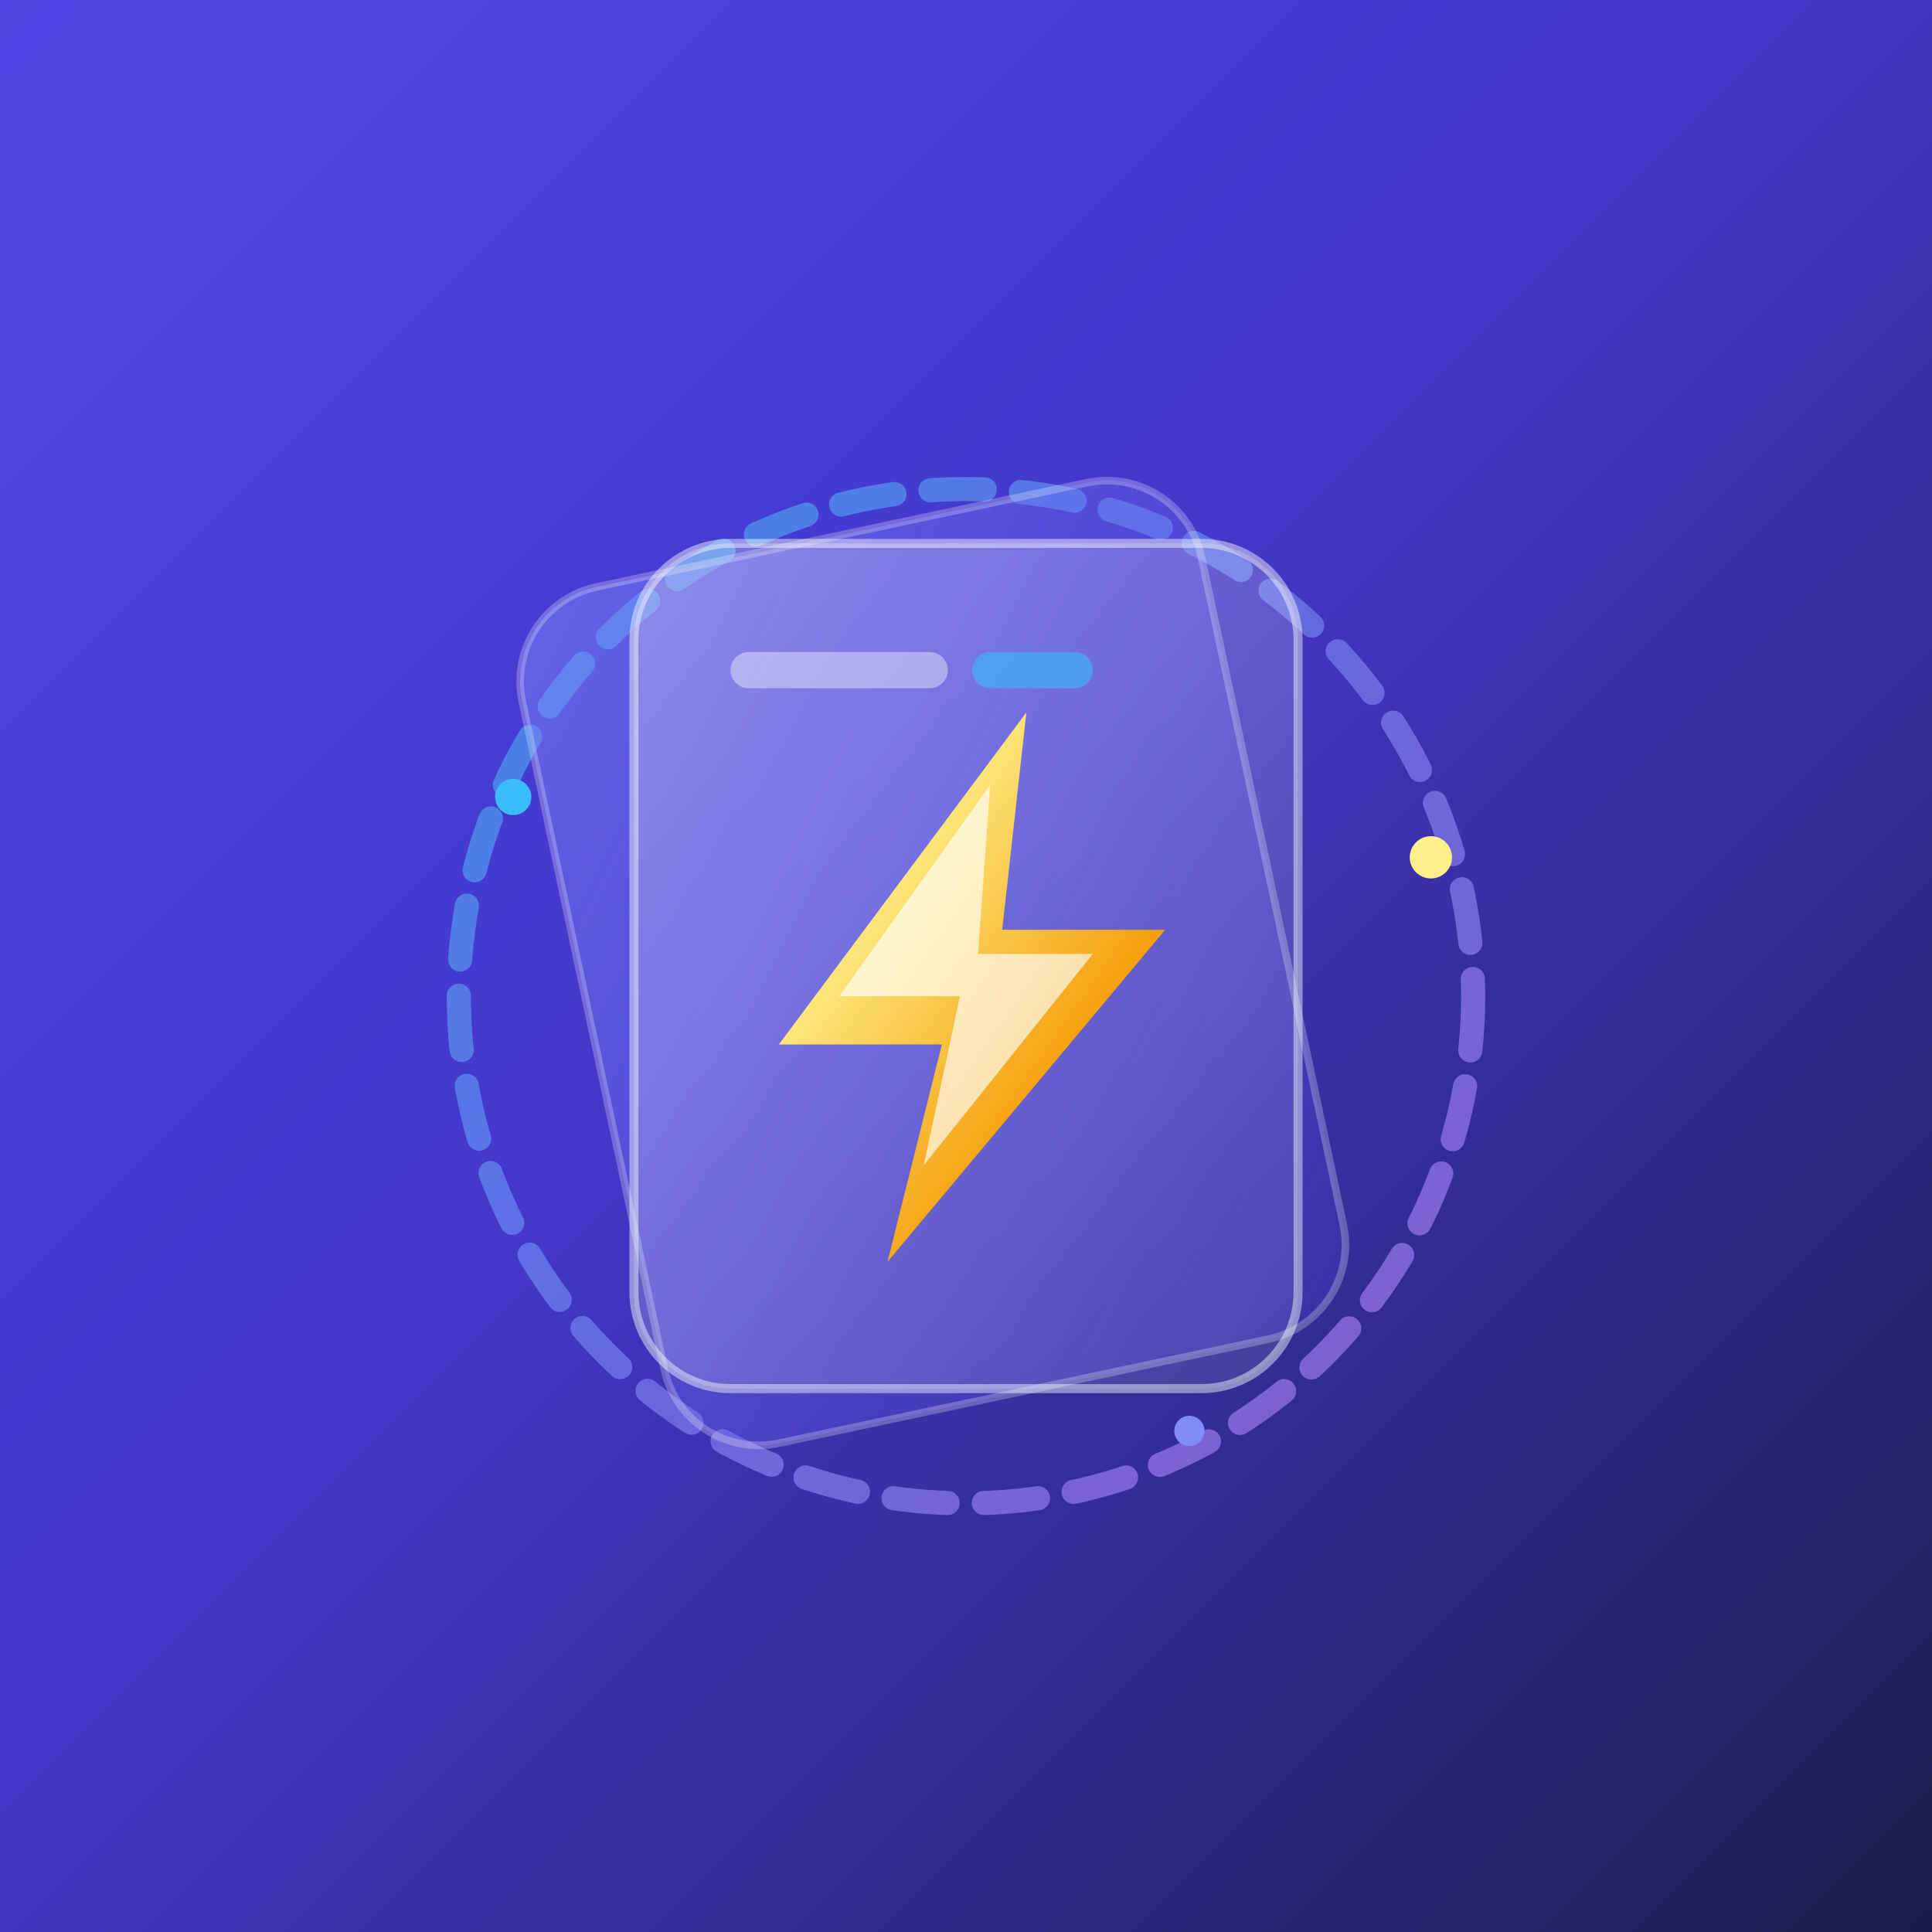
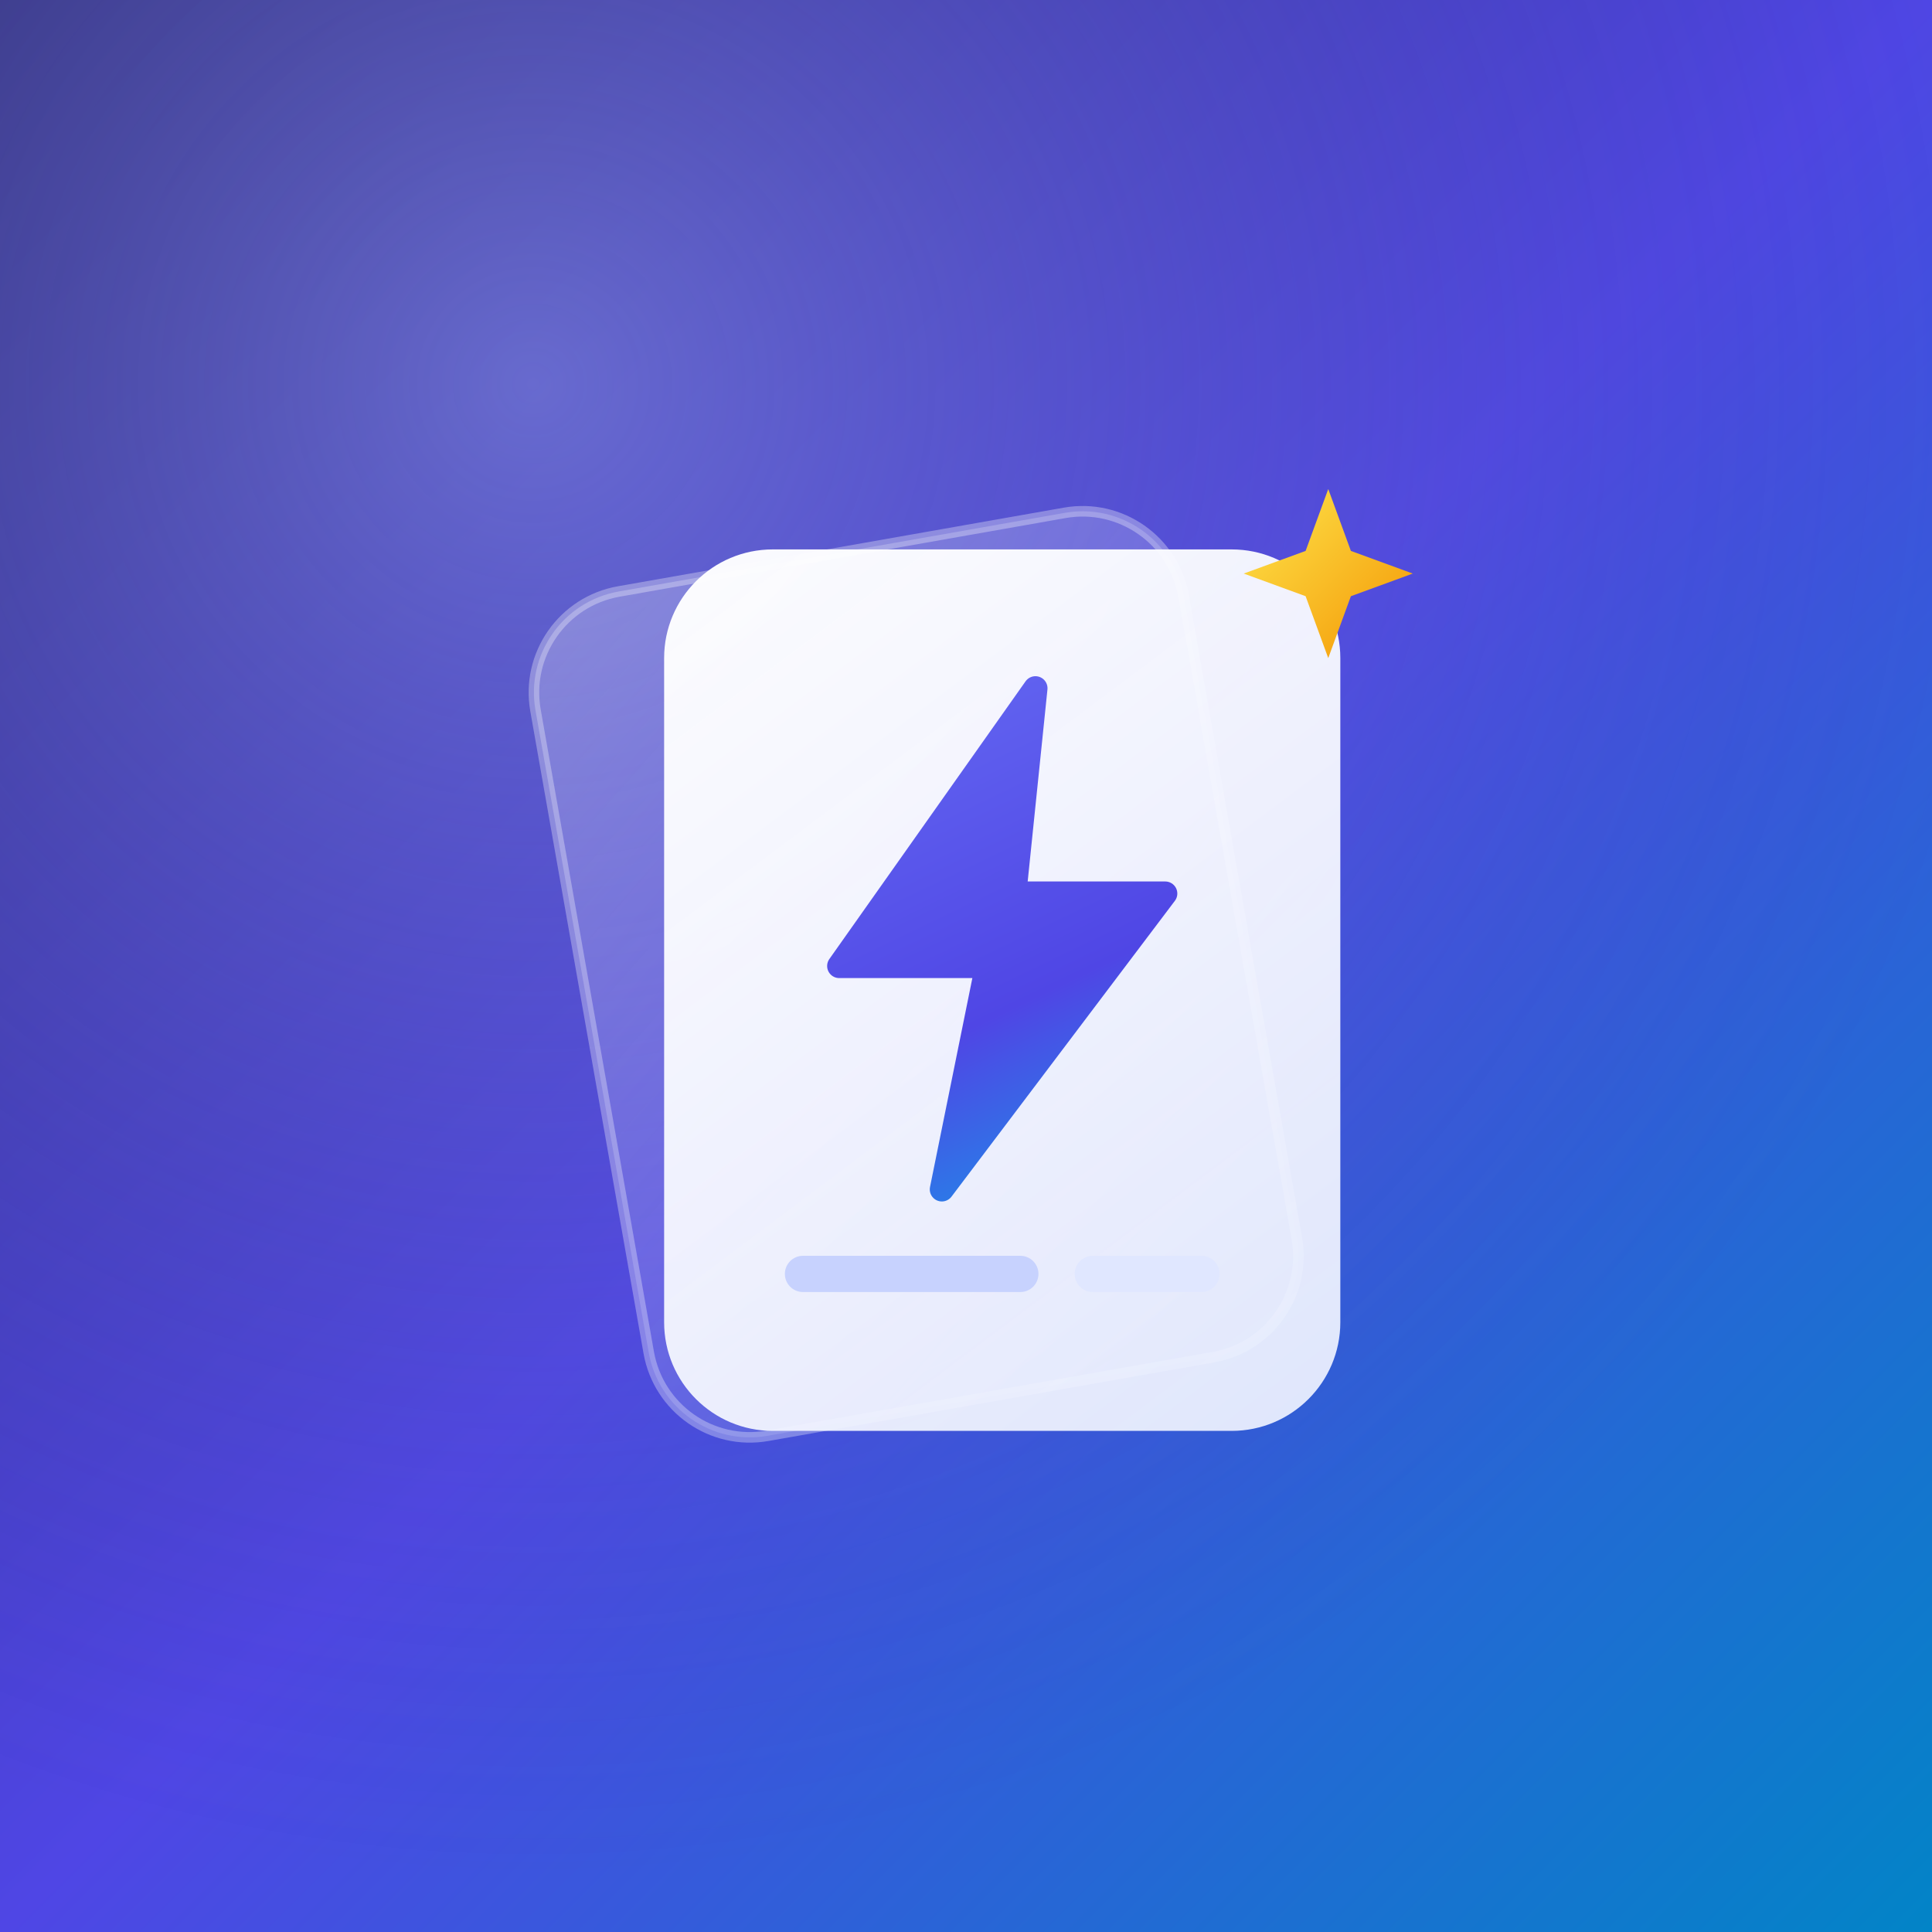
- <svg xmlns="http://www.w3.org/2000/svg" viewBox="0 0 512 512" width="512" height="512">
+ <svg xmlns="http://www.w3.org/2000/svg" viewBox="0 0 512 512" fill="none">
  <defs>
-     <linearGradient id="mBgGrad" x1="0%" y1="0%" x2="100%" y2="100%">
-       <stop offset="0%" stop-color="#4f46e5" />
-       <stop offset="45%" stop-color="#4338ca" />
-       <stop offset="100%" stop-color="#1e1b4b" />
+     <linearGradient id="bgGrad" x1="0" y1="0" x2="512" y2="512" gradientUnits="userSpaceOnUse">
+       <stop offset="0%" stop-color="#312e81" />
+       <stop offset="50%" stop-color="#4f46e5" />
+       <stop offset="100%" stop-color="#0284c7" />
    </linearGradient>
-     <linearGradient id="mBackCard" x1="0%" y1="0%" x2="100%" y2="100%">
-       <stop offset="0%" stop-color="#818cf8" stop-opacity="0.5" />
-       <stop offset="100%" stop-color="#4f46e5" stop-opacity="0.2" />
+     <radialGradient id="topGlow" cx="0" cy="0" r="1" gradientUnits="userSpaceOnUse" gradientTransform="translate(140 100) rotate(45) scale(400)">
+       <stop offset="0%" stop-color="#a5b4fc" stop-opacity="0.4" />
+       <stop offset="100%" stop-color="#312e81" stop-opacity="0" />
+     </radialGradient>
+     <linearGradient id="backCardGrad" x1="120" y1="90" x2="360" y2="390" gradientUnits="userSpaceOnUse">
+       <stop offset="0%" stop-color="#ffffff" stop-opacity="0.28" />
+       <stop offset="100%" stop-color="#c7d2fe" stop-opacity="0.1" />
    </linearGradient>
-     <linearGradient id="mFrontCard" x1="0%" y1="0%" x2="100%" y2="100%">
-       <stop offset="0%" stop-color="#ffffff" stop-opacity="0.28" />
-       <stop offset="100%" stop-color="#ffffff" stop-opacity="0.08" />
+     <linearGradient id="frontCardGrad" x1="150" y1="115" x2="375" y2="415" gradientUnits="userSpaceOnUse">
+       <stop offset="0%" stop-color="#ffffff" stop-opacity="0.98" />
+       <stop offset="100%" stop-color="#eef2ff" stop-opacity="0.92" />
    </linearGradient>
-     <linearGradient id="mBoltGrad" x1="0%" y1="0%" x2="100%" y2="100%">
-       <stop offset="0%" stop-color="#ffffff" />
-       <stop offset="25%" stop-color="#fef08a" />
-       <stop offset="70%" stop-color="#f59e0b" />
-       <stop offset="100%" stop-color="#ea580c" />
+     <linearGradient id="boltGrad" x1="220" y1="168" x2="310" y2="355" gradientUnits="userSpaceOnUse">
+       <stop offset="0%" stop-color="#6366f1" />
+       <stop offset="55%" stop-color="#4f46e5" />
+       <stop offset="100%" stop-color="#0ea5e9" />
    </linearGradient>
-     <linearGradient id="mOrbitGrad" x1="0%" y1="0%" x2="100%" y2="100%">
-       <stop offset="0%" stop-color="#38bdf8" />
-       <stop offset="50%" stop-color="#818cf8" />
-       <stop offset="100%" stop-color="#c084fc" />
+     <linearGradient id="sparkGrad" x1="350" y1="104" x2="396" y2="150" gradientUnits="userSpaceOnUse">
+       <stop offset="0%" stop-color="#fde047" />
+       <stop offset="100%" stop-color="#f59e0b" />
    </linearGradient>
  </defs>
-   <rect width="512" height="512" fill="url(#mBgGrad)" />
-   <g transform="translate(51.2, 51.2) scale(0.8)">
-     <ellipse cx="256" cy="266" rx="168" ry="168" fill="none" stroke="url(#mOrbitGrad)" stroke-width="8" stroke-dasharray="18 12" stroke-linecap="round" opacity="0.6" />
-     <circle cx="106" cy="200" r="6" fill="#38bdf8" />
-     <circle cx="410" cy="220" r="7" fill="#fef08a" />
-     <circle cx="330" cy="410" r="5" fill="#818cf8" />
-     <rect x="130" y="110" width="230" height="290" rx="32" fill="url(#mBackCard)" stroke="rgba(255,255,255,0.25)" stroke-width="2.5" transform="rotate(-12 245 255)" />
-     <rect x="146" y="116" width="220" height="280" rx="32" fill="url(#mFrontCard)" stroke="rgba(255,255,255,0.45)" stroke-width="3" />
-     <rect x="178" y="152" width="72" height="12" rx="6" fill="#ffffff" fill-opacity="0.4" />
-     <rect x="258" y="152" width="40" height="12" rx="6" fill="#38bdf8" fill-opacity="0.6" />
-     <path d="M 276 172 L 194 282 L 248 282 L 230 354 L 322 244 L 268 244 Z" fill="url(#mBoltGrad)" />
-     <path d="M 264 196 L 214 266 L 254 266 L 242 322 L 298 252 L 260 252 Z" fill="#ffffff" fill-opacity="0.65" />
+   <rect width="512" height="512" fill="url(#bgGrad)" />
+   <rect width="512" height="512" fill="url(#topGlow)" />
+   <g transform="translate(51.2 51.2) scale(0.8)">
+     <g transform="rotate(-10 256 266)">
+       <rect x="132" y="114" width="218" height="284" rx="34" fill="url(#backCardGrad)" stroke="#ffffff" stroke-opacity="0.32" stroke-width="3.5" />
+     </g>
+     <rect x="156" y="118" width="224" height="292" rx="36" fill="url(#frontCardGrad)" />
+     <rect x="196" y="352" width="84" height="12" rx="6" fill="#c7d2fe" />
+     <rect x="292" y="352" width="48" height="12" rx="6" fill="#e0e7ff" />
+     <path d="M279 164L214 256H263L248 330L322 232H272L279 164Z" fill="url(#boltGrad)" stroke="url(#boltGrad)" stroke-width="8" stroke-linejoin="round" />
+     <path d="M376 98L383.5 118.5L404 126L383.5 133.5L376 154L368.5 133.5L348 126L368.5 118.5L376 98Z" fill="url(#sparkGrad)" />
  </g>
</svg>
